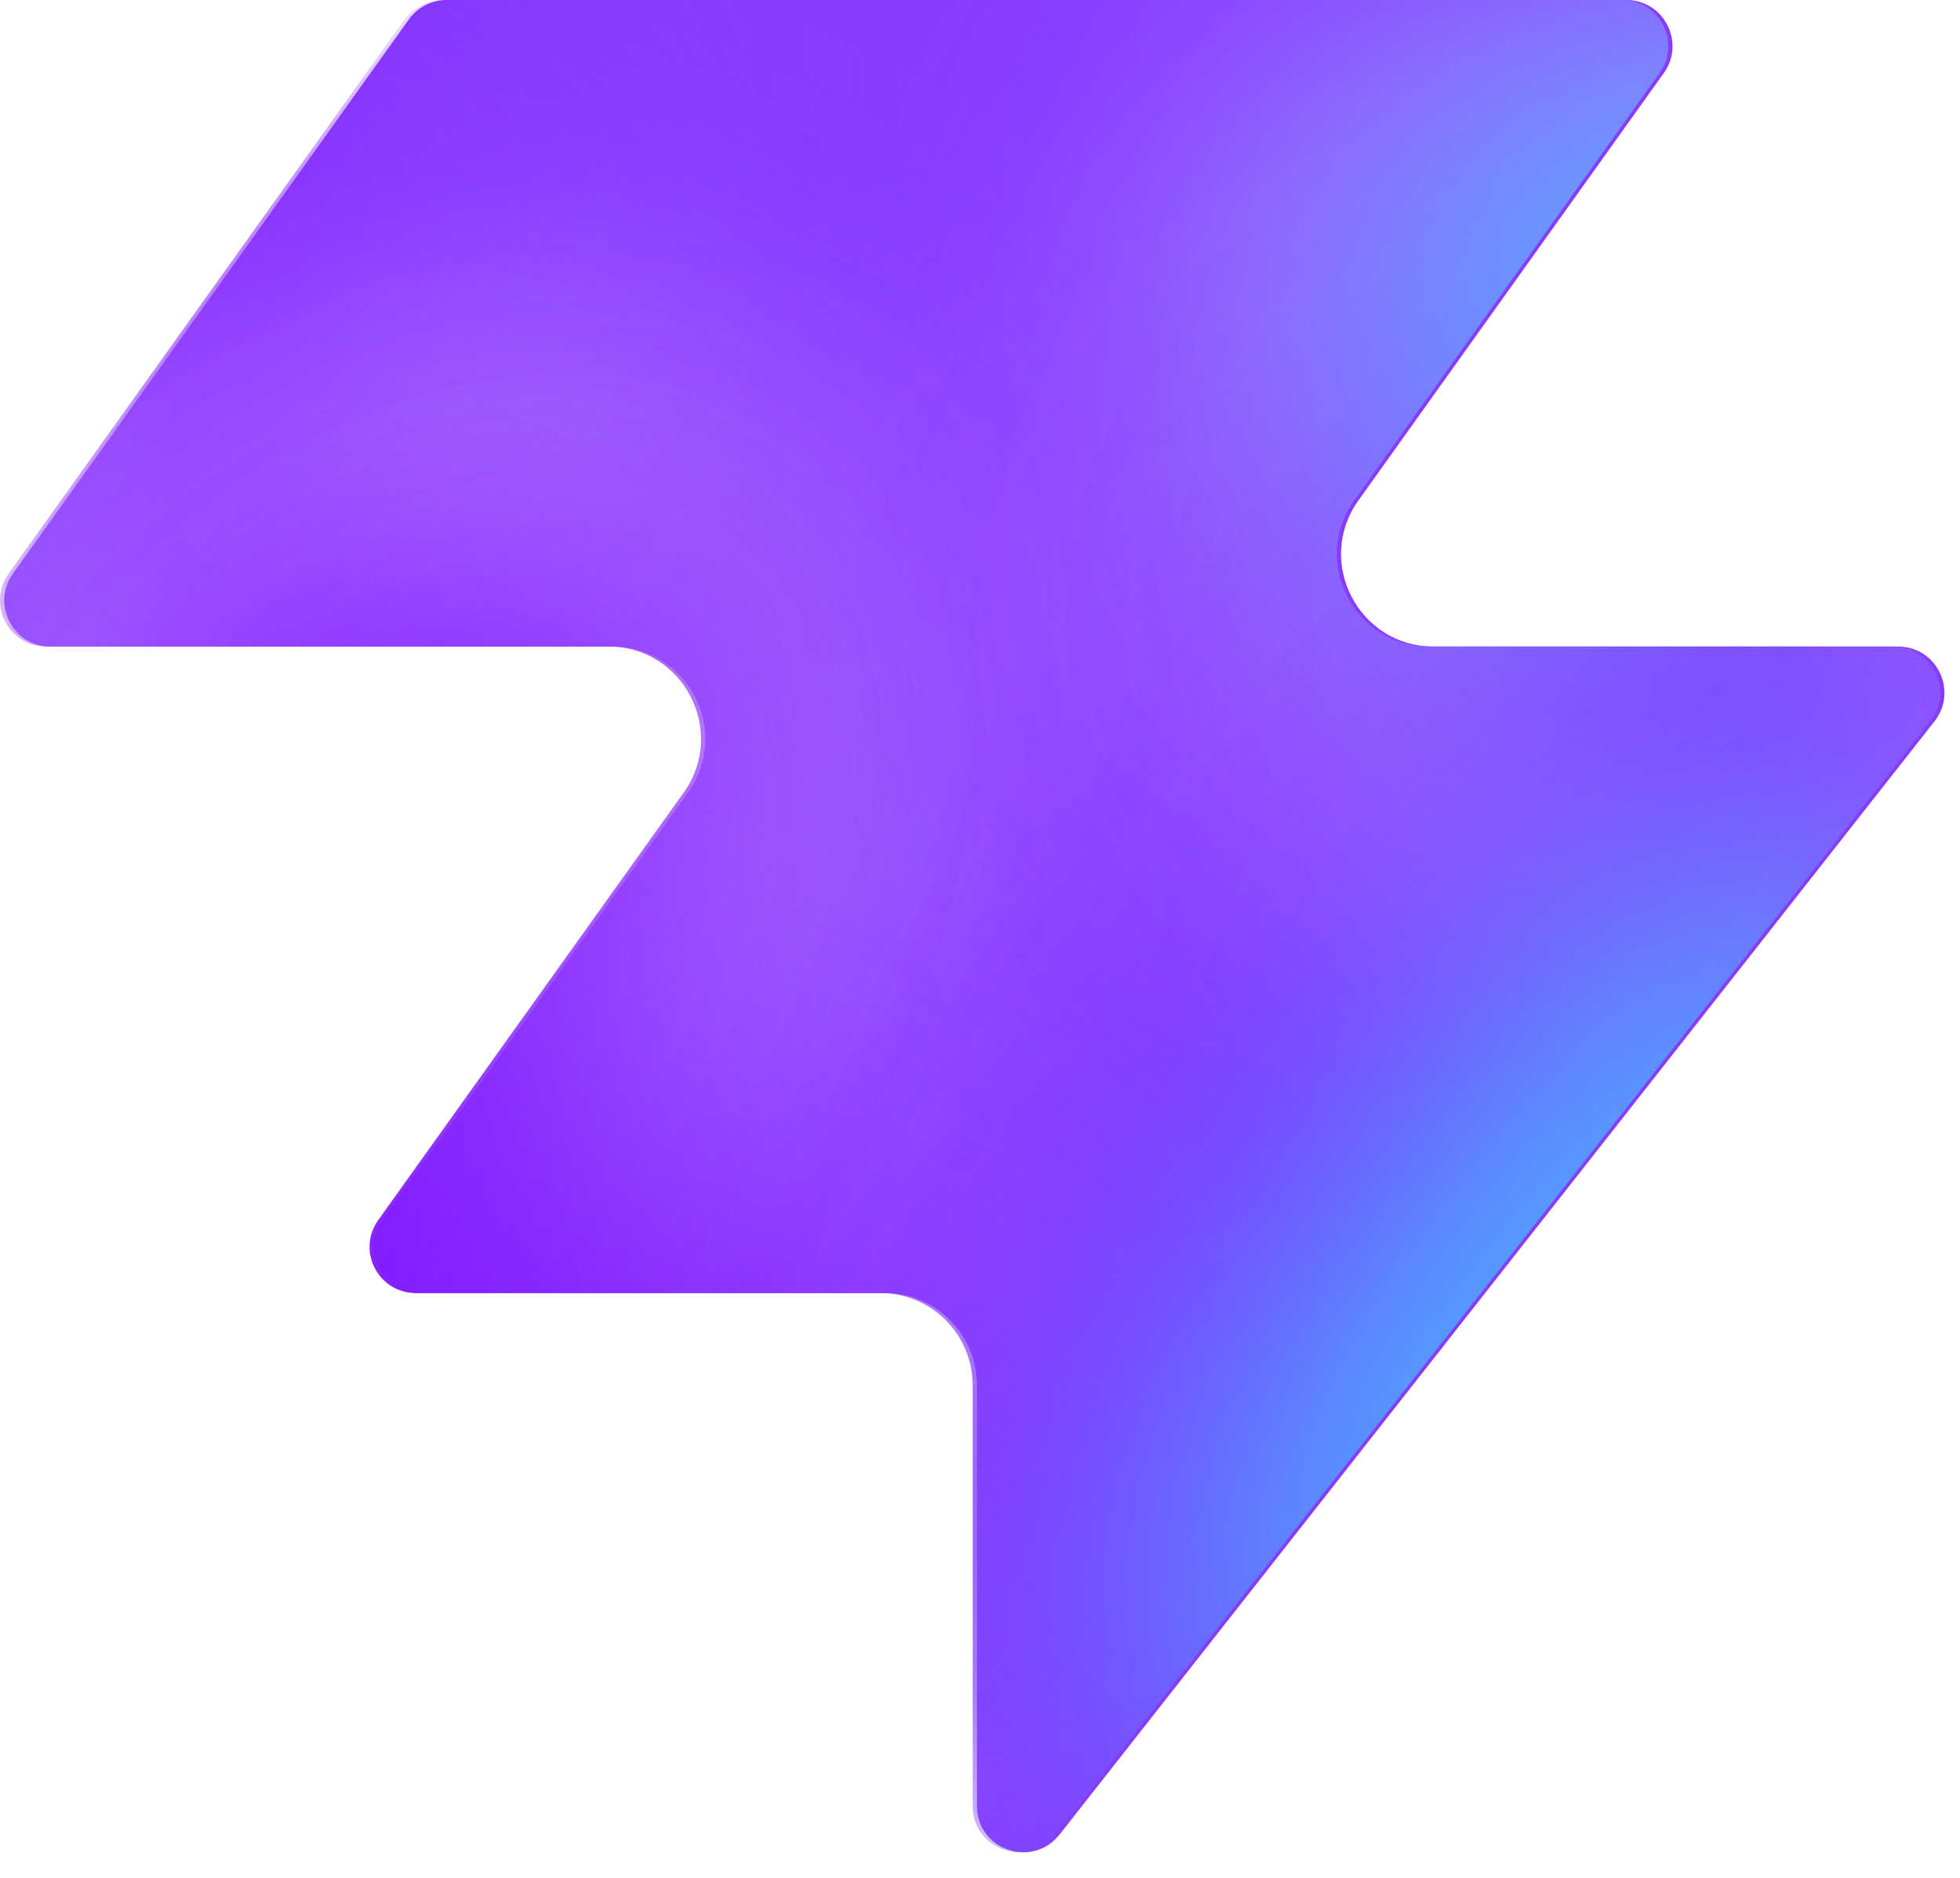
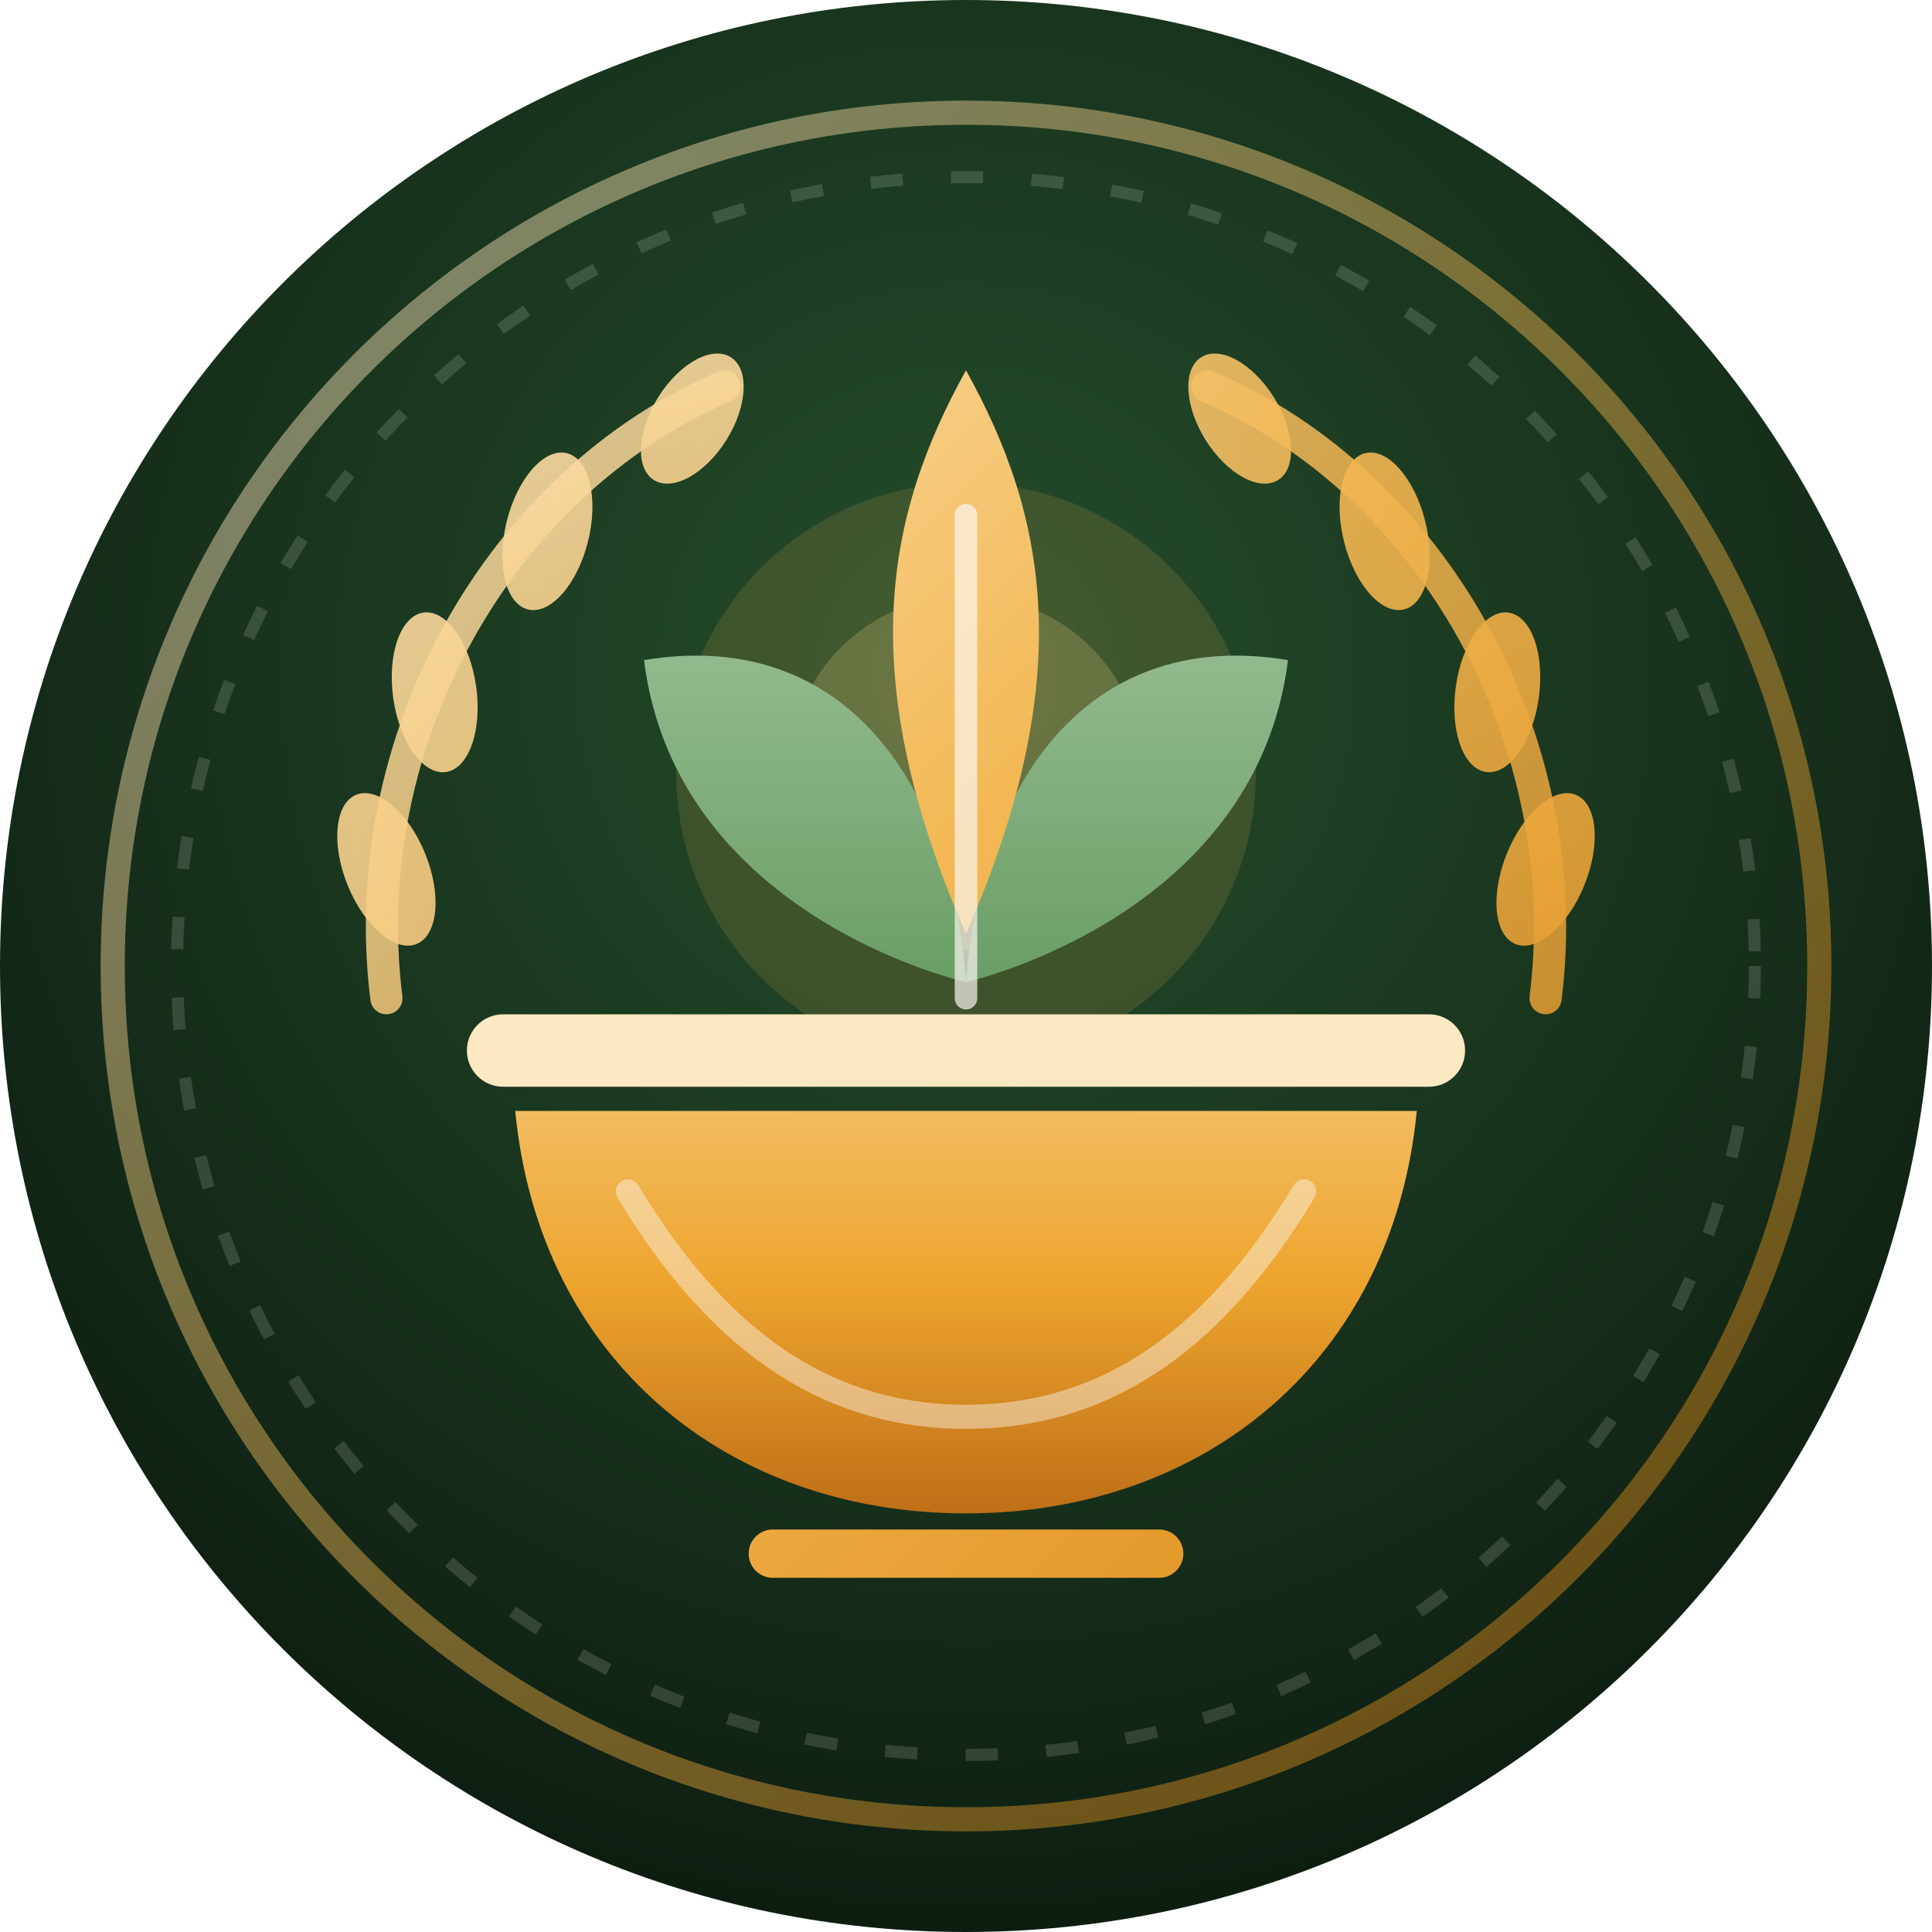
- <svg xmlns="http://www.w3.org/2000/svg" width="48" height="46" fill="none" viewBox="0 0 48 46">
-   <path fill="#863bff" d="M25.946 44.938c-.664.845-2.021.375-2.021-.698V33.937a2.26 2.26 0 0 0-2.262-2.262H10.287c-.92 0-1.456-1.04-.92-1.788l7.48-10.471c1.07-1.497 0-3.578-1.842-3.578H1.237c-.92 0-1.456-1.04-.92-1.788L10.013.474c.214-.297.556-.474.92-.474h28.894c.92 0 1.456 1.04.92 1.788l-7.48 10.471c-1.07 1.498 0 3.579 1.842 3.579h11.377c.943 0 1.473 1.088.89 1.83L25.947 44.94z" style="fill:#863bff;fill:color(display-p3 .525 .23 1);fill-opacity:1" />
-   <mask id="a" width="48" height="46" x="0" y="0" maskUnits="userSpaceOnUse" style="mask-type:alpha">
-     <path fill="#000" d="M25.842 44.938c-.664.844-2.021.375-2.021-.698V33.937a2.26 2.26 0 0 0-2.262-2.262H10.183c-.92 0-1.456-1.04-.92-1.788l7.48-10.471c1.07-1.498 0-3.579-1.842-3.579H1.133c-.92 0-1.456-1.04-.92-1.787L9.91.473c.214-.297.556-.474.92-.474h28.894c.92 0 1.456 1.04.92 1.788l-7.48 10.471c-1.07 1.498 0 3.578 1.842 3.578h11.377c.943 0 1.473 1.088.89 1.832L25.843 44.94z" style="fill:#000;fill-opacity:1" />
-   </mask>
-   <g mask="url(#a)">
-     <g filter="url(#b)">
-       <ellipse cx="5.508" cy="14.704" fill="#ede6ff" rx="5.508" ry="14.704" style="fill:#ede6ff;fill:color(display-p3 .927 .903 1);fill-opacity:1" transform="matrix(.00324 1 1 -.00324 -4.47 31.516)" />
-     </g>
-     <g filter="url(#c)">
-       <ellipse cx="10.399" cy="29.851" fill="#ede6ff" rx="10.399" ry="29.851" style="fill:#ede6ff;fill:color(display-p3 .927 .903 1);fill-opacity:1" transform="matrix(.00324 1 1 -.00324 -39.328 7.883)" />
-     </g>
-     <g filter="url(#d)">
-       <ellipse cx="5.508" cy="30.487" fill="#7e14ff" rx="5.508" ry="30.487" style="fill:#7e14ff;fill:color(display-p3 .492 .077 1);fill-opacity:1" transform="rotate(89.814 -25.913 -14.639)scale(1 -1)" />
-     </g>
-     <g filter="url(#e)">
-       <ellipse cx="5.508" cy="30.599" fill="#7e14ff" rx="5.508" ry="30.599" style="fill:#7e14ff;fill:color(display-p3 .492 .077 1);fill-opacity:1" transform="rotate(89.814 -32.644 -3.334)scale(1 -1)" />
-     </g>
-     <g filter="url(#f)">
-       <ellipse cx="5.508" cy="30.599" fill="#7e14ff" rx="5.508" ry="30.599" style="fill:#7e14ff;fill:color(display-p3 .492 .077 1);fill-opacity:1" transform="matrix(.00324 1 1 -.00324 -34.34 30.47)" />
-     </g>
-     <g filter="url(#g)">
-       <ellipse cx="14.072" cy="22.078" fill="#ede6ff" rx="14.072" ry="22.078" style="fill:#ede6ff;fill:color(display-p3 .927 .903 1);fill-opacity:1" transform="rotate(93.35 24.506 48.493)scale(-1 1)" />
-     </g>
-     <g filter="url(#h)">
-       <ellipse cx="3.47" cy="21.501" fill="#7e14ff" rx="3.47" ry="21.501" style="fill:#7e14ff;fill:color(display-p3 .492 .077 1);fill-opacity:1" transform="rotate(89.009 28.708 47.59)scale(-1 1)" />
-     </g>
-     <g filter="url(#i)">
-       <ellipse cx="3.47" cy="21.501" fill="#7e14ff" rx="3.47" ry="21.501" style="fill:#7e14ff;fill:color(display-p3 .492 .077 1);fill-opacity:1" transform="rotate(89.009 28.708 47.59)scale(-1 1)" />
-     </g>
-     <g filter="url(#j)">
-       <ellipse cx=".387" cy="8.972" fill="#7e14ff" rx="4.407" ry="29.108" style="fill:#7e14ff;fill:color(display-p3 .492 .077 1);fill-opacity:1" transform="rotate(39.51 .387 8.972)" />
-     </g>
-     <g filter="url(#k)">
-       <ellipse cx="47.523" cy="-6.092" fill="#7e14ff" rx="4.407" ry="29.108" style="fill:#7e14ff;fill:color(display-p3 .492 .077 1);fill-opacity:1" transform="rotate(37.892 47.523 -6.092)" />
-     </g>
-     <g filter="url(#l)">
-       <ellipse cx="41.412" cy="6.333" fill="#47bfff" rx="5.971" ry="9.665" style="fill:#47bfff;fill:color(display-p3 .28 .748 1);fill-opacity:1" transform="rotate(37.892 41.412 6.333)" />
-     </g>
-     <g filter="url(#m)">
-       <ellipse cx="-1.879" cy="38.332" fill="#7e14ff" rx="4.407" ry="29.108" style="fill:#7e14ff;fill:color(display-p3 .492 .077 1);fill-opacity:1" transform="rotate(37.892 -1.88 38.332)" />
-     </g>
-     <g filter="url(#n)">
-       <ellipse cx="-1.879" cy="38.332" fill="#7e14ff" rx="4.407" ry="29.108" style="fill:#7e14ff;fill:color(display-p3 .492 .077 1);fill-opacity:1" transform="rotate(37.892 -1.88 38.332)" />
-     </g>
-     <g filter="url(#o)">
-       <ellipse cx="35.651" cy="29.907" fill="#7e14ff" rx="4.407" ry="29.108" style="fill:#7e14ff;fill:color(display-p3 .492 .077 1);fill-opacity:1" transform="rotate(37.892 35.651 29.907)" />
-     </g>
-     <g filter="url(#p)">
-       <ellipse cx="38.418" cy="32.4" fill="#47bfff" rx="5.971" ry="15.297" style="fill:#47bfff;fill:color(display-p3 .28 .748 1);fill-opacity:1" transform="rotate(37.892 38.418 32.4)" />
-     </g>
+ <svg xmlns="http://www.w3.org/2000/svg" viewBox="0 0 120 120" fill="none" role="img" aria-label="Jivan Aahar logo">
+   <defs>
+     <radialGradient id="bgGrad" cx="50%" cy="35%" r="70%">
+       <stop offset="0%" stop-color="#254e2b" />
+       <stop offset="65%" stop-color="#152d1a" />
+       <stop offset="100%" stop-color="#0a190e" />
+     </radialGradient>
+     <linearGradient id="goldGrad" x1="20" y1="20" x2="100" y2="100" gradientUnits="userSpaceOnUse">
+       <stop offset="0%" stop-color="#fce8c2" />
+       <stop offset="45%" stop-color="#f3b854" />
+       <stop offset="100%" stop-color="#dd8a17" />
+     </linearGradient>
+     <linearGradient id="bowlGrad" x1="60" y1="60" x2="60" y2="96" gradientUnits="userSpaceOnUse">
+       <stop offset="0%" stop-color="#f8d189" />
+       <stop offset="55%" stop-color="#eda42e" />
+       <stop offset="100%" stop-color="#b86814" />
+     </linearGradient>
+     <linearGradient id="leafGrad" x1="60" y1="22" x2="60" y2="66" gradientUnits="userSpaceOnUse">
+       <stop offset="0%" stop-color="#b8d3b2" />
+       <stop offset="100%" stop-color="#60975c" />
+     </linearGradient>
+   </defs>
+   <circle cx="60" cy="60" r="60" fill="url(#bgGrad)" />
+   <circle cx="60" cy="60" r="53" stroke="url(#goldGrad)" stroke-width="1.5" stroke-opacity="0.45" />
+   <circle cx="60" cy="60" r="49" stroke="#fbf7f0" stroke-width="0.75" stroke-opacity="0.15" stroke-dasharray="2 3" />
+   <circle cx="60" cy="48" r="18" fill="#f3b854" fill-opacity="0.14" />
+   <circle cx="60" cy="48" r="11" fill="#f8d189" fill-opacity="0.22" />
+   <g stroke="url(#goldGrad)" stroke-width="2" stroke-linecap="round" opacity="0.85">
+     <path d="M24 62C22 46 31 30 45 24" />
+     <path d="M96 62C98 46 89 30 75 24" />
  </g>
-   <defs>
-     <filter id="b" width="60.045" height="41.654" x="-19.77" y="16.149" color-interpolation-filters="sRGB" filterUnits="userSpaceOnUse">
-       <feFlood flood-opacity="0" result="BackgroundImageFix" />
-       <feBlend in="SourceGraphic" in2="BackgroundImageFix" result="shape" />
-       <feGaussianBlur result="effect1_foregroundBlur_2002_17158" stdDeviation="7.659" />
-     </filter>
-     <filter id="c" width="90.34" height="51.437" x="-54.613" y="-7.533" color-interpolation-filters="sRGB" filterUnits="userSpaceOnUse">
-       <feFlood flood-opacity="0" result="BackgroundImageFix" />
-       <feBlend in="SourceGraphic" in2="BackgroundImageFix" result="shape" />
-       <feGaussianBlur result="effect1_foregroundBlur_2002_17158" stdDeviation="7.659" />
-     </filter>
-     <filter id="d" width="79.355" height="29.4" x="-49.64" y="2.03" color-interpolation-filters="sRGB" filterUnits="userSpaceOnUse">
-       <feFlood flood-opacity="0" result="BackgroundImageFix" />
-       <feBlend in="SourceGraphic" in2="BackgroundImageFix" result="shape" />
-       <feGaussianBlur result="effect1_foregroundBlur_2002_17158" stdDeviation="4.596" />
-     </filter>
-     <filter id="e" width="79.579" height="29.4" x="-45.045" y="20.029" color-interpolation-filters="sRGB" filterUnits="userSpaceOnUse">
-       <feFlood flood-opacity="0" result="BackgroundImageFix" />
-       <feBlend in="SourceGraphic" in2="BackgroundImageFix" result="shape" />
-       <feGaussianBlur result="effect1_foregroundBlur_2002_17158" stdDeviation="4.596" />
-     </filter>
-     <filter id="f" width="79.579" height="29.4" x="-43.513" y="21.178" color-interpolation-filters="sRGB" filterUnits="userSpaceOnUse">
-       <feFlood flood-opacity="0" result="BackgroundImageFix" />
-       <feBlend in="SourceGraphic" in2="BackgroundImageFix" result="shape" />
-       <feGaussianBlur result="effect1_foregroundBlur_2002_17158" stdDeviation="4.596" />
-     </filter>
-     <filter id="g" width="74.749" height="58.852" x="15.756" y="-17.901" color-interpolation-filters="sRGB" filterUnits="userSpaceOnUse">
-       <feFlood flood-opacity="0" result="BackgroundImageFix" />
-       <feBlend in="SourceGraphic" in2="BackgroundImageFix" result="shape" />
-       <feGaussianBlur result="effect1_foregroundBlur_2002_17158" stdDeviation="7.659" />
-     </filter>
-     <filter id="h" width="61.377" height="25.362" x="23.548" y="2.284" color-interpolation-filters="sRGB" filterUnits="userSpaceOnUse">
-       <feFlood flood-opacity="0" result="BackgroundImageFix" />
-       <feBlend in="SourceGraphic" in2="BackgroundImageFix" result="shape" />
-       <feGaussianBlur result="effect1_foregroundBlur_2002_17158" stdDeviation="4.596" />
-     </filter>
-     <filter id="i" width="61.377" height="25.362" x="23.548" y="2.284" color-interpolation-filters="sRGB" filterUnits="userSpaceOnUse">
-       <feFlood flood-opacity="0" result="BackgroundImageFix" />
-       <feBlend in="SourceGraphic" in2="BackgroundImageFix" result="shape" />
-       <feGaussianBlur result="effect1_foregroundBlur_2002_17158" stdDeviation="4.596" />
-     </filter>
-     <filter id="j" width="56.045" height="63.649" x="-27.636" y="-22.853" color-interpolation-filters="sRGB" filterUnits="userSpaceOnUse">
-       <feFlood flood-opacity="0" result="BackgroundImageFix" />
-       <feBlend in="SourceGraphic" in2="BackgroundImageFix" result="shape" />
-       <feGaussianBlur result="effect1_foregroundBlur_2002_17158" stdDeviation="4.596" />
-     </filter>
-     <filter id="k" width="54.814" height="64.646" x="20.116" y="-38.415" color-interpolation-filters="sRGB" filterUnits="userSpaceOnUse">
-       <feFlood flood-opacity="0" result="BackgroundImageFix" />
-       <feBlend in="SourceGraphic" in2="BackgroundImageFix" result="shape" />
-       <feGaussianBlur result="effect1_foregroundBlur_2002_17158" stdDeviation="4.596" />
-     </filter>
-     <filter id="l" width="33.541" height="35.313" x="24.641" y="-11.323" color-interpolation-filters="sRGB" filterUnits="userSpaceOnUse">
-       <feFlood flood-opacity="0" result="BackgroundImageFix" />
-       <feBlend in="SourceGraphic" in2="BackgroundImageFix" result="shape" />
-       <feGaussianBlur result="effect1_foregroundBlur_2002_17158" stdDeviation="4.596" />
-     </filter>
-     <filter id="m" width="54.814" height="64.646" x="-29.286" y="6.009" color-interpolation-filters="sRGB" filterUnits="userSpaceOnUse">
-       <feFlood flood-opacity="0" result="BackgroundImageFix" />
-       <feBlend in="SourceGraphic" in2="BackgroundImageFix" result="shape" />
-       <feGaussianBlur result="effect1_foregroundBlur_2002_17158" stdDeviation="4.596" />
-     </filter>
-     <filter id="n" width="54.814" height="64.646" x="-29.286" y="6.009" color-interpolation-filters="sRGB" filterUnits="userSpaceOnUse">
-       <feFlood flood-opacity="0" result="BackgroundImageFix" />
-       <feBlend in="SourceGraphic" in2="BackgroundImageFix" result="shape" />
-       <feGaussianBlur result="effect1_foregroundBlur_2002_17158" stdDeviation="4.596" />
-     </filter>
-     <filter id="o" width="54.814" height="64.646" x="8.244" y="-2.416" color-interpolation-filters="sRGB" filterUnits="userSpaceOnUse">
-       <feFlood flood-opacity="0" result="BackgroundImageFix" />
-       <feBlend in="SourceGraphic" in2="BackgroundImageFix" result="shape" />
-       <feGaussianBlur result="effect1_foregroundBlur_2002_17158" stdDeviation="4.596" />
-     </filter>
-     <filter id="p" width="39.409" height="43.623" x="18.713" y="10.588" color-interpolation-filters="sRGB" filterUnits="userSpaceOnUse">
-       <feFlood flood-opacity="0" result="BackgroundImageFix" />
-       <feBlend in="SourceGraphic" in2="BackgroundImageFix" result="shape" />
-       <feGaussianBlur result="effect1_foregroundBlur_2002_17158" stdDeviation="4.596" />
-     </filter>
-   </defs>
+   <g fill="url(#goldGrad)" opacity="0.9">
+     <ellipse cx="24" cy="54" rx="2.6" ry="5" transform="rotate(-22 24 54)" />
+     <ellipse cx="27" cy="43" rx="2.6" ry="5" transform="rotate(-8 27 43)" />
+     <ellipse cx="34" cy="33" rx="2.6" ry="5" transform="rotate(14 34 33)" />
+     <ellipse cx="43" cy="26" rx="2.5" ry="4.5" transform="rotate(32 43 26)" />
+     <ellipse cx="96" cy="54" rx="2.6" ry="5" transform="rotate(22 96 54)" />
+     <ellipse cx="93" cy="43" rx="2.6" ry="5" transform="rotate(8 93 43)" />
+     <ellipse cx="86" cy="33" rx="2.6" ry="5" transform="rotate(-14 86 33)" />
+     <ellipse cx="77" cy="26" rx="2.5" ry="4.5" transform="rotate(-32 77 26)" />
+   </g>
+   <path d="M60 61C60 61 42 57 40 41C52 39 59 48 60 61Z" fill="url(#leafGrad)" />
+   <path d="M60 61C60 61 78 57 80 41C68 39 61 48 60 61Z" fill="url(#leafGrad)" />
+   <path d="M60 23C65 32 67 42 60 58C53 42 55 32 60 23Z" fill="url(#goldGrad)" />
+   <path d="M60 32V62" stroke="#fbf7f0" stroke-width="1.4" stroke-linecap="round" stroke-opacity="0.7" />
+   <rect x="29" y="63" width="62" height="4.5" rx="2.25" fill="#fce8c2" />
+   <path d="M32 69H88C86.5 84.5 74.8 94 60 94C45.2 94 33.5 84.5 32 69Z" fill="url(#bowlGrad)" />
+   <path d="M39 74C45 84 52 88 60 88C68 88 75 84 81 74" stroke="#fbf7f0" stroke-width="1.5" stroke-linecap="round" stroke-opacity="0.45" />
+   <path d="M48 96.5H72" stroke="url(#goldGrad)" stroke-width="3" stroke-linecap="round" />
</svg>
